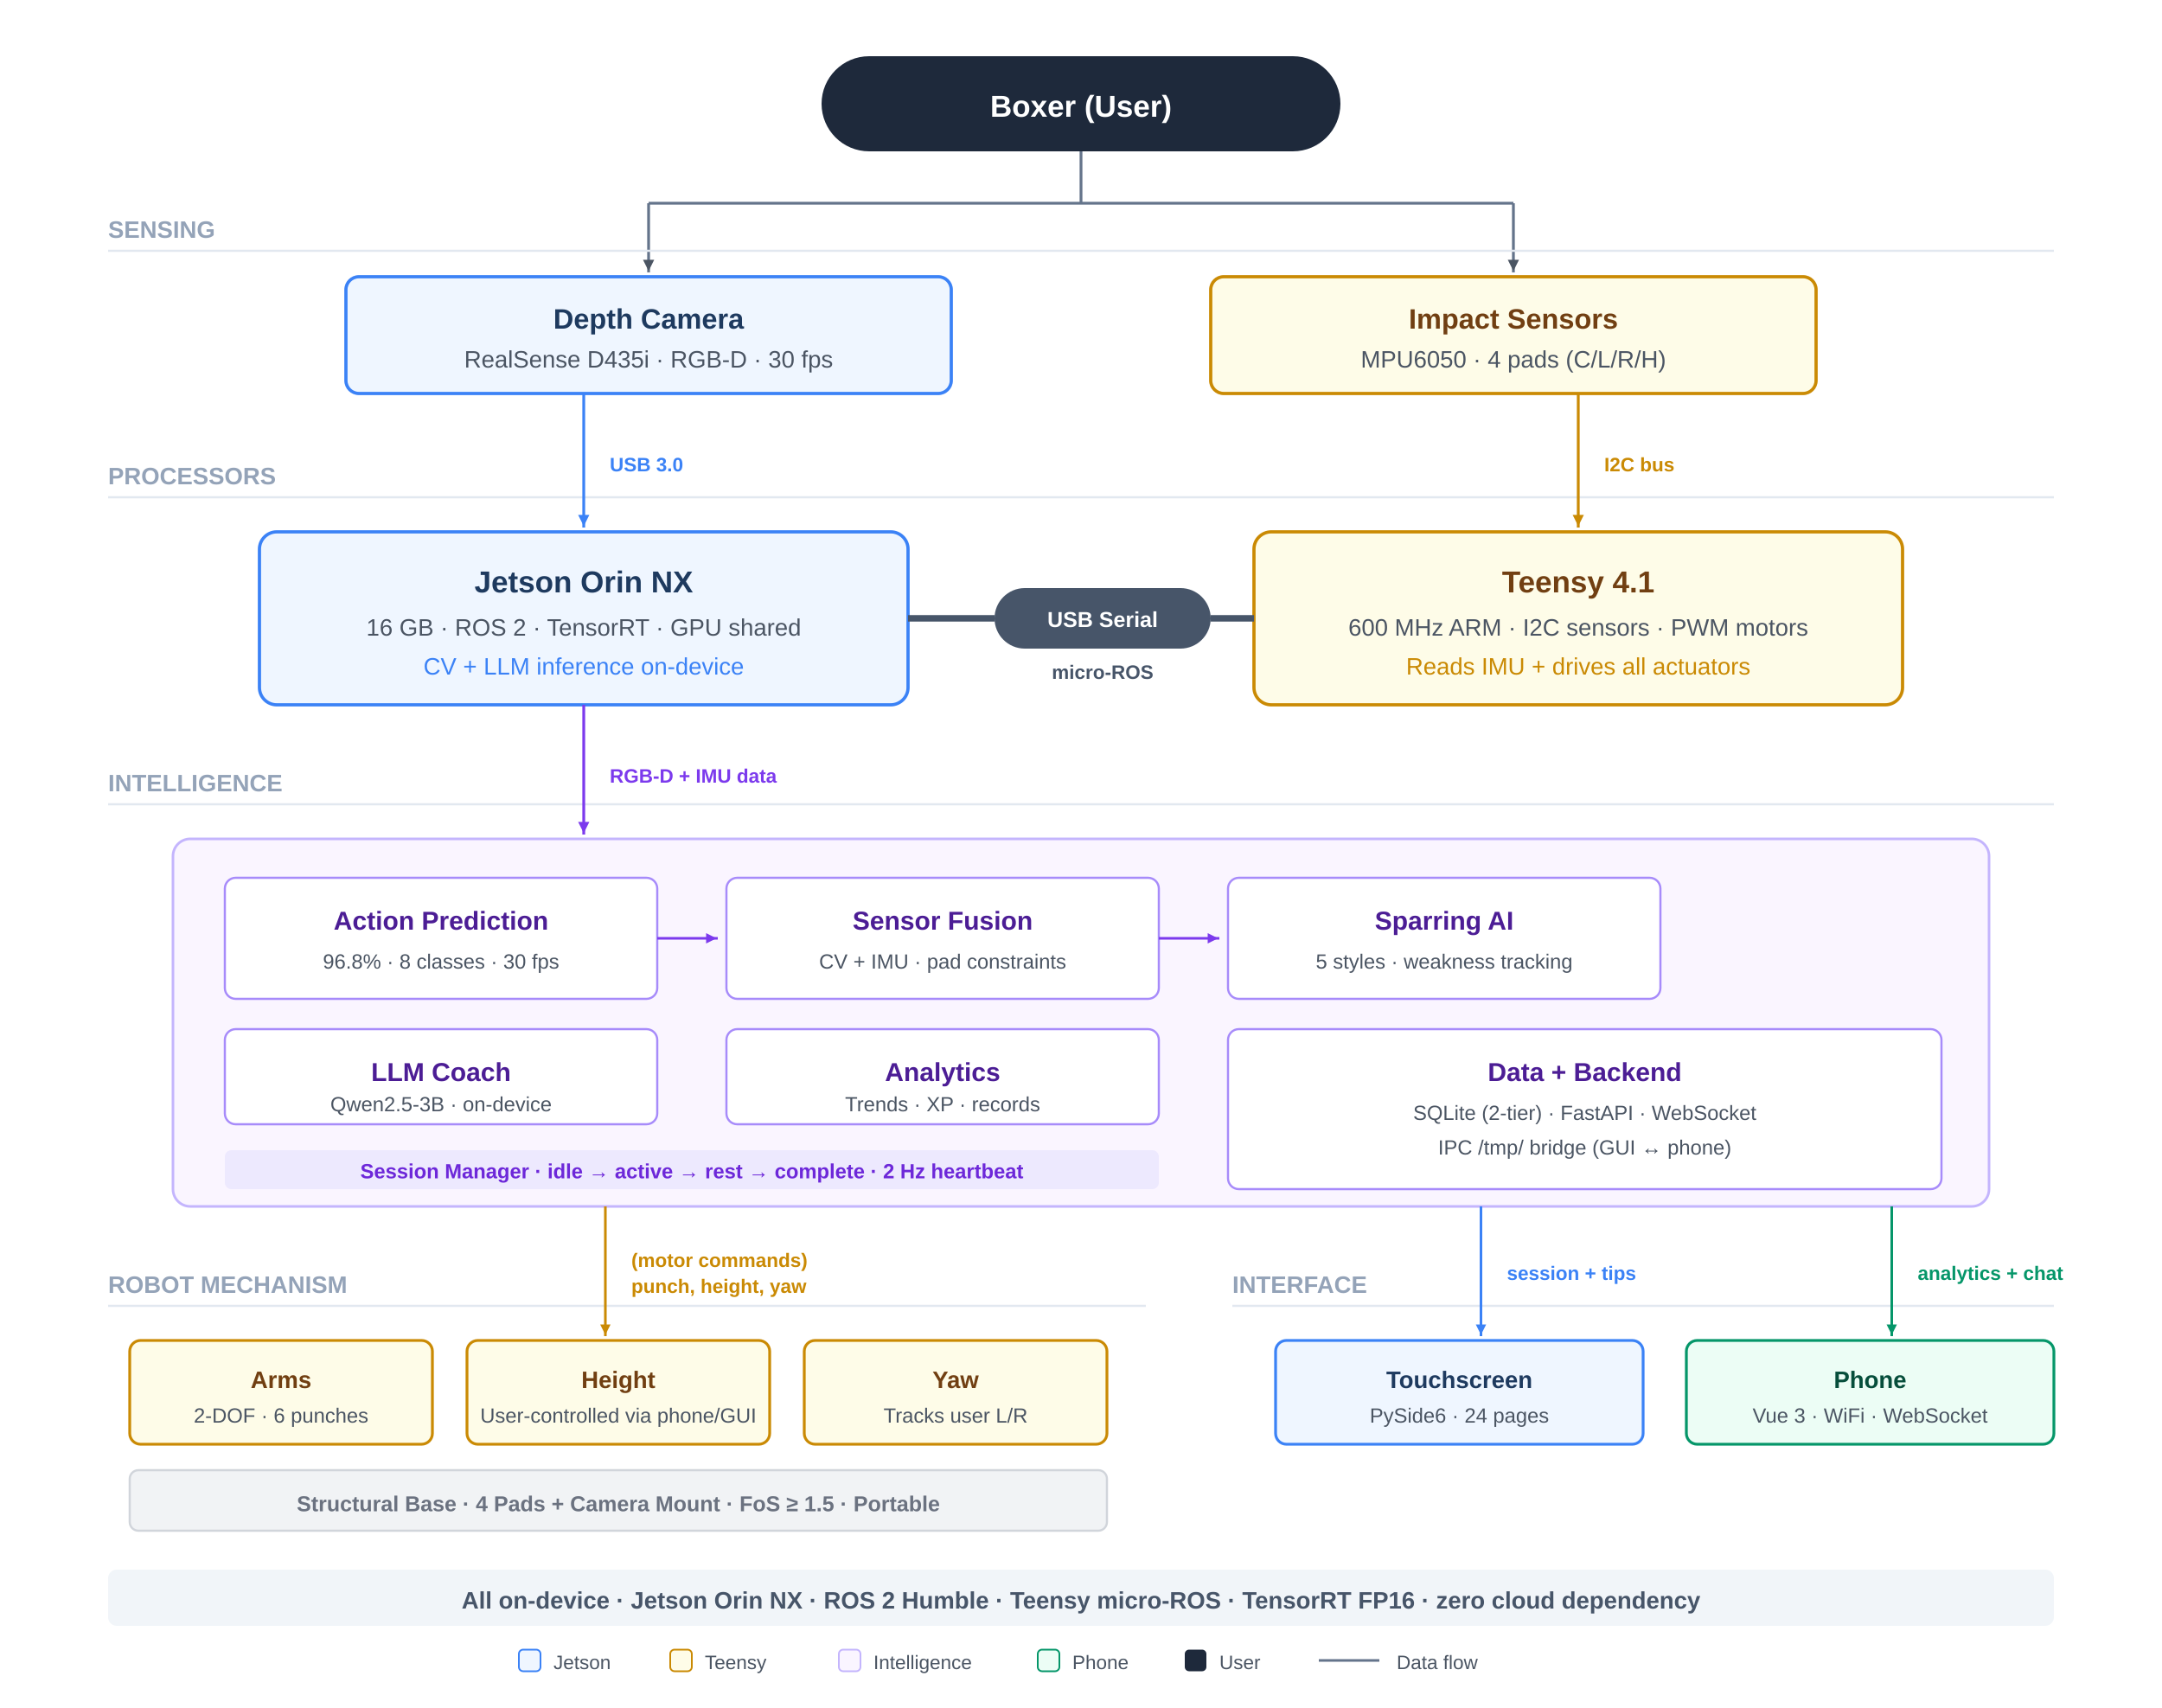
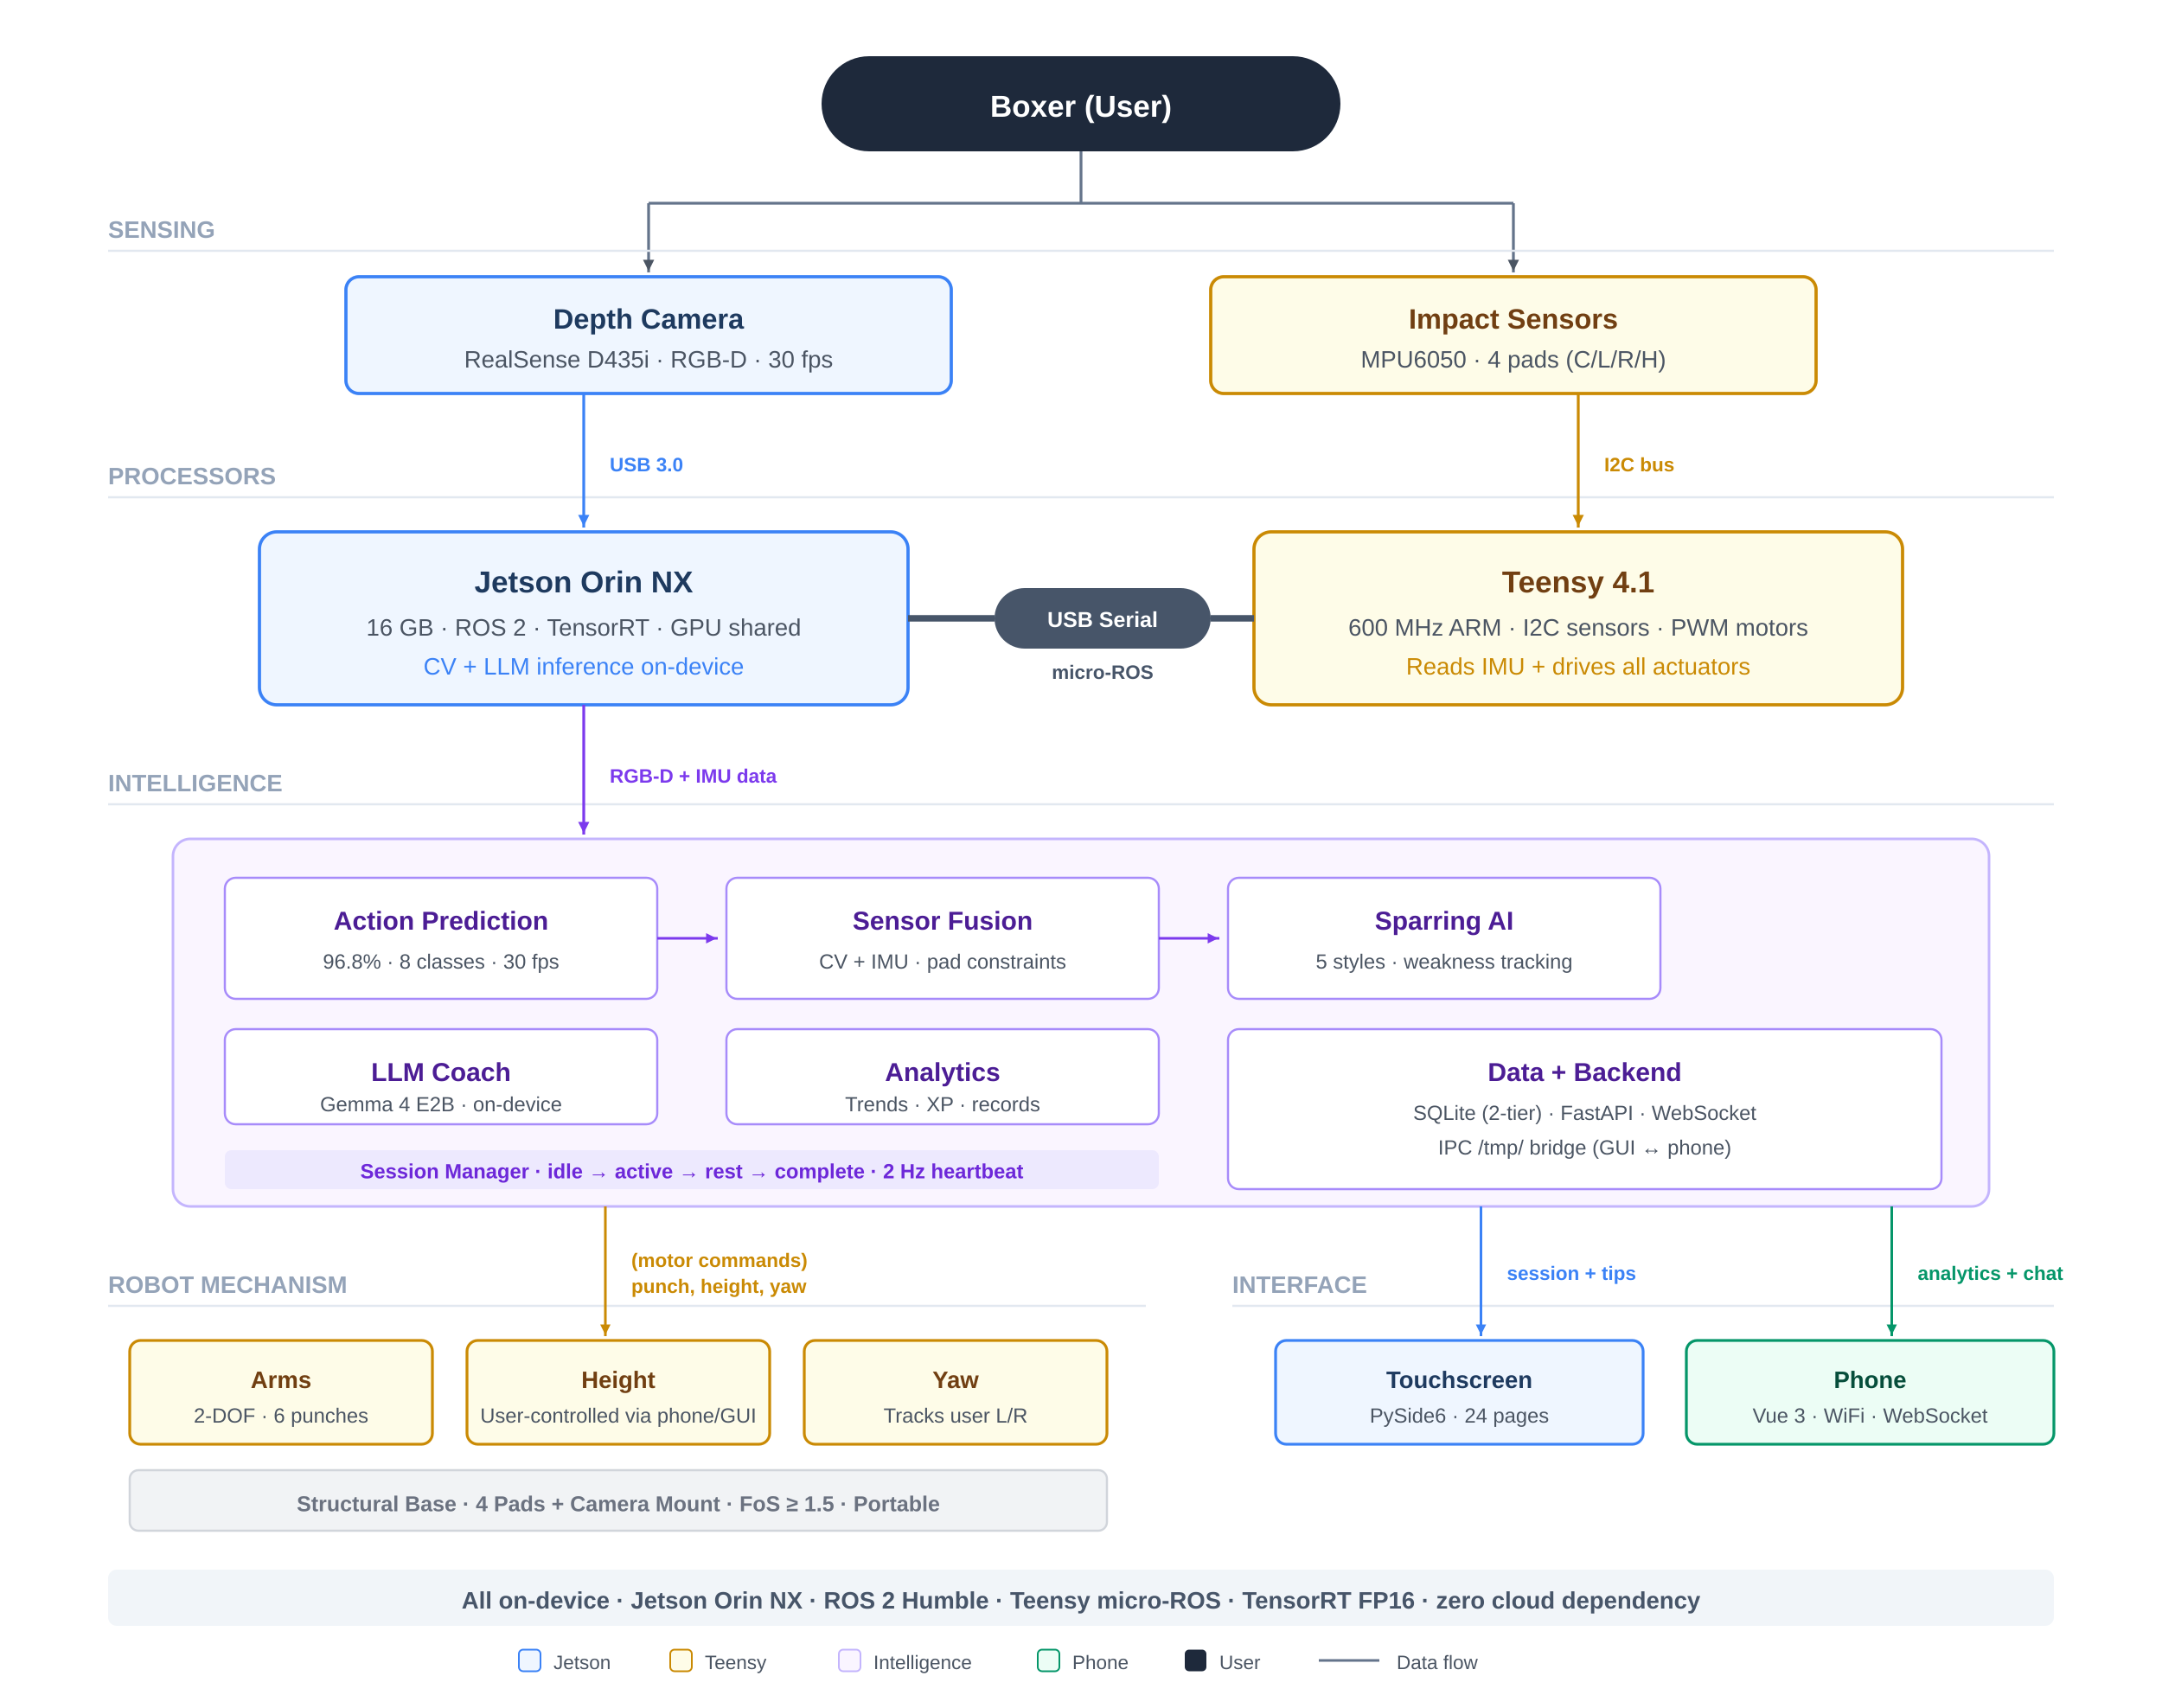
<svg xmlns="http://www.w3.org/2000/svg" viewBox="0 0 1000 790" font-family="Arial, Helvetica, sans-serif">
  <defs>
    <marker id="a" viewBox="0 0 10 10" refX="9" refY="5" markerWidth="5" markerHeight="5" orient="auto">
      <path d="M0 1L8 5L0 9z" fill="#4b5563" />
    </marker>
    <marker id="aB" viewBox="0 0 10 10" refX="9" refY="5" markerWidth="5" markerHeight="5" orient="auto">
      <path d="M0 1L8 5L0 9z" fill="#3b82f6" />
    </marker>
    <marker id="aO" viewBox="0 0 10 10" refX="9" refY="5" markerWidth="5" markerHeight="5" orient="auto">
      <path d="M0 1L8 5L0 9z" fill="#ca8a04" />
    </marker>
    <marker id="aP" viewBox="0 0 10 10" refX="9" refY="5" markerWidth="5" markerHeight="5" orient="auto">
      <path d="M0 1L8 5L0 9z" fill="#7c3aed" />
    </marker>
    <marker id="aG" viewBox="0 0 10 10" refX="9" refY="5" markerWidth="5" markerHeight="5" orient="auto">
      <path d="M0 1L8 5L0 9z" fill="#059669" />
    </marker>
  </defs>
  <rect width="1000" height="790" fill="#fff" />
  <rect x="380" y="26.0" width="240" height="44" rx="22" fill="#1e293b" />
  <text x="500" y="54.0" text-anchor="middle" font-size="14" font-weight="700" fill="#fff">Boxer (User)</text>
  <line x1="500" y1="70.0" x2="500" y2="94.0" stroke="#64748b" stroke-width="1.3" />
  <line x1="300" y1="94.0" x2="700" y2="94.0" stroke="#64748b" stroke-width="1.3" />
  <line x1="300" y1="94.0" x2="300" y2="126.0" stroke="#64748b" stroke-width="1.3" marker-end="url(#a)" />
  <line x1="700" y1="94.0" x2="700" y2="126.0" stroke="#64748b" stroke-width="1.3" marker-end="url(#a)" />
  <text x="50" y="110.0" font-size="11" font-weight="700" fill="#94a3b8">SENSING</text>
  <line x1="50" y1="116.0" x2="950" y2="116.0" stroke="#e2e8f0" />
  <rect x="160" y="128.0" width="280" height="54" rx="6" fill="#eff6ff" stroke="#3b82f6" stroke-width="1.5" />
  <text x="300" y="152.0" text-anchor="middle" font-size="13" font-weight="700" fill="#1e3a5f">Depth Camera</text>
  <text x="300" y="170.0" text-anchor="middle" font-size="11" fill="#4b5563">RealSense D435i · RGB-D · 30 fps</text>
  <rect x="560" y="128.0" width="280" height="54" rx="6" fill="#fefce8" stroke="#ca8a04" stroke-width="1.5" />
  <text x="700" y="152.0" text-anchor="middle" font-size="13" font-weight="700" fill="#713f12">Impact Sensors</text>
  <text x="700" y="170.0" text-anchor="middle" font-size="11" fill="#4b5563">MPU6050 · 4 pads (C/L/R/H)</text>
  <text x="50" y="224.0" font-size="11" font-weight="700" fill="#94a3b8">PROCESSORS</text>
  <line x1="50" y1="230.0" x2="950" y2="230.0" stroke="#e2e8f0" />
  <line x1="270" y1="182.0" x2="270" y2="244.0" stroke="#3b82f6" stroke-width="1.3" marker-end="url(#aB)" />
  <text x="282" y="218.0" font-size="9" font-weight="600" fill="#3b82f6">USB 3.0</text>
  <line x1="730" y1="182.0" x2="730" y2="244.0" stroke="#ca8a04" stroke-width="1.3" marker-end="url(#aO)" />
  <text x="742" y="218.0" font-size="9" font-weight="600" fill="#ca8a04">I2C bus</text>
  <rect x="120" y="246.0" width="300" height="80" rx="8" fill="#eff6ff" stroke="#3b82f6" stroke-width="1.5" />
  <text x="270" y="274.0" text-anchor="middle" font-size="14" font-weight="700" fill="#1e3a5f">Jetson Orin NX</text>
  <text x="270" y="294.0" text-anchor="middle" font-size="11" fill="#4b5563">16 GB · ROS 2 · TensorRT · GPU shared</text>
  <text x="270" y="312.0" text-anchor="middle" font-size="11" fill="#3b82f6">CV + LLM inference on-device</text>
  <rect x="580" y="246.0" width="300" height="80" rx="8" fill="#fefce8" stroke="#ca8a04" stroke-width="1.5" />
  <text x="730" y="274.0" text-anchor="middle" font-size="14" font-weight="700" fill="#713f12">Teensy 4.1</text>
  <text x="730" y="294.0" text-anchor="middle" font-size="11" fill="#4b5563">600 MHz ARM · I2C sensors · PWM motors</text>
  <text x="730" y="312.0" text-anchor="middle" font-size="11" fill="#ca8a04">Reads IMU + drives all actuators</text>
  <line x1="420" y1="286.0" x2="460" y2="286.0" stroke="#475569" stroke-width="3" />
  <rect x="460" y="272.0" width="100" height="28" rx="14" fill="#475569" />
  <text x="510" y="290.0" text-anchor="middle" font-size="10" font-weight="700" fill="#fff">USB Serial</text>
  <line x1="560" y1="286.0" x2="580" y2="286.0" stroke="#475569" stroke-width="3" />
  <text x="510" y="314.0" text-anchor="middle" font-size="9" font-weight="600" fill="#475569">micro-ROS</text>
  <text x="50" y="366.0" font-size="11" font-weight="700" fill="#94a3b8">INTELLIGENCE</text>
  <line x1="50" y1="372.0" x2="950" y2="372.0" stroke="#e2e8f0" />
  <line x1="270" y1="326.0" x2="270" y2="386.0" stroke="#7c3aed" stroke-width="1.3" marker-end="url(#aP)" />
  <text x="282" y="362.0" font-size="9" font-weight="600" fill="#7c3aed">RGB-D + IMU data</text>
  <rect x="80" y="388.0" width="840" height="170" rx="8" fill="#faf5ff" stroke="#c4b5fd" stroke-width="1.2" />
  <rect x="104" y="406.0" width="200" height="56" rx="5" fill="#fff" stroke="#a78bfa" stroke-width="1" />
  <text x="204" y="430.0" text-anchor="middle" font-size="12" font-weight="700" fill="#4c1d95">Action Prediction</text>
  <text x="204" y="448.0" text-anchor="middle" font-size="9.5" fill="#4b5563">96.8% · 8 classes · 30 fps</text>
  <line x1="304" y1="434.0" x2="332" y2="434.0" stroke="#7c3aed" stroke-width="1.2" marker-end="url(#aP)" />
  <rect x="336" y="406.0" width="200" height="56" rx="5" fill="#fff" stroke="#a78bfa" stroke-width="1" />
  <text x="436" y="430.0" text-anchor="middle" font-size="12" font-weight="700" fill="#4c1d95">Sensor Fusion</text>
  <text x="436" y="448.0" text-anchor="middle" font-size="9.5" fill="#4b5563">CV + IMU · pad constraints</text>
  <line x1="536" y1="434.0" x2="564" y2="434.0" stroke="#7c3aed" stroke-width="1.2" marker-end="url(#aP)" />
  <rect x="568" y="406.0" width="200" height="56" rx="5" fill="#fff" stroke="#a78bfa" stroke-width="1" />
  <text x="668" y="430.0" text-anchor="middle" font-size="12" font-weight="700" fill="#4c1d95">Sparring AI</text>
  <text x="668" y="448.0" text-anchor="middle" font-size="9.5" fill="#4b5563">5 styles · weakness tracking</text>
  <rect x="104" y="476.0" width="200" height="44" rx="5" fill="#fff" stroke="#a78bfa" stroke-width="1" />
  <text x="204" y="500.0" text-anchor="middle" font-size="12" font-weight="700" fill="#4c1d95">LLM Coach</text>
-   <text x="204" y="514.0" text-anchor="middle" font-size="9.5" fill="#4b5563">Qwen2.5-3B · on-device</text>
+   <text x="204" y="514.0" text-anchor="middle" font-size="9.5" fill="#4b5563">Gemma 4 E2B · on-device</text>
  <rect x="336" y="476.0" width="200" height="44" rx="5" fill="#fff" stroke="#a78bfa" stroke-width="1" />
  <text x="436" y="500.0" text-anchor="middle" font-size="12" font-weight="700" fill="#4c1d95">Analytics</text>
  <text x="436" y="514.0" text-anchor="middle" font-size="9.5" fill="#4b5563">Trends · XP · records</text>
  <rect x="104" y="532.0" width="432" height="18" rx="3" fill="#ede9fe" />
  <text x="320" y="545.0" text-anchor="middle" font-size="9.5" font-weight="700" fill="#6d28d9">Session Manager · idle → active → rest → complete · 2 Hz heartbeat</text>
  <rect x="568" y="476.0" width="330" height="74" rx="5" fill="#fff" stroke="#a78bfa" stroke-width="1" />
  <text x="733" y="500.0" text-anchor="middle" font-size="12" font-weight="700" fill="#4c1d95">Data + Backend</text>
  <text x="733" y="518.0" text-anchor="middle" font-size="9.5" fill="#4b5563">SQLite (2-tier) · FastAPI · WebSocket</text>
  <text x="733" y="534.0" text-anchor="middle" font-size="9.5" fill="#4b5563">IPC /tmp/ bridge (GUI ↔ phone)</text>
  <text x="50" y="598.0" font-size="11" font-weight="700" fill="#94a3b8">ROBOT MECHANISM</text>
  <text x="570" y="598.0" font-size="11" font-weight="700" fill="#94a3b8">INTERFACE</text>
  <line x1="50" y1="604.0" x2="530" y2="604.0" stroke="#e2e8f0" />
  <line x1="570" y1="604.0" x2="950" y2="604.0" stroke="#e2e8f0" />
  <line x1="280" y1="558.0" x2="280" y2="618.0" stroke="#ca8a04" stroke-width="1.2" marker-end="url(#aO)" />
  <text x="292" y="586.0" font-size="9" font-weight="600" fill="#ca8a04">(motor commands)</text>
  <text x="292" y="598.0" font-size="9" font-weight="600" fill="#ca8a04">punch, height, yaw</text>
  <line x1="685" y1="558.0" x2="685" y2="618.0" stroke="#3b82f6" stroke-width="1.2" marker-end="url(#aB)" />
  <text x="697" y="592.0" font-size="9" font-weight="600" fill="#3b82f6">session + tips</text>
  <line x1="875" y1="558.0" x2="875" y2="618.0" stroke="#059669" stroke-width="1.2" marker-end="url(#aG)" />
  <text x="887" y="592.0" font-size="9" font-weight="600" fill="#059669">analytics + chat</text>
  <rect x="60" y="620.0" width="140" height="48" rx="5" fill="#fefce8" stroke="#ca8a04" stroke-width="1.3" />
  <text x="130" y="642.0" text-anchor="middle" font-size="11" font-weight="700" fill="#713f12">Arms</text>
  <text x="130" y="658.0" text-anchor="middle" font-size="9.5" fill="#4b5563">2-DOF · 6 punches</text>
  <rect x="216" y="620.0" width="140" height="48" rx="5" fill="#fefce8" stroke="#ca8a04" stroke-width="1.3" />
  <text x="286" y="642.0" text-anchor="middle" font-size="11" font-weight="700" fill="#713f12">Height</text>
  <text x="286" y="658.0" text-anchor="middle" font-size="9.5" fill="#4b5563">User-controlled via phone/GUI</text>
  <rect x="372" y="620.0" width="140" height="48" rx="5" fill="#fefce8" stroke="#ca8a04" stroke-width="1.3" />
  <text x="442" y="642.0" text-anchor="middle" font-size="11" font-weight="700" fill="#713f12">Yaw</text>
  <text x="442" y="658.0" text-anchor="middle" font-size="9.5" fill="#4b5563">Tracks user L/R</text>
  <rect x="60" y="680.0" width="452" height="28" rx="4" fill="#f1f3f5" stroke="#d1d5db" stroke-width="1" />
  <text x="286" y="699.0" text-anchor="middle" font-size="10" font-weight="600" fill="#6b7280">Structural Base · 4 Pads + Camera Mount · FoS ≥ 1.5 · Portable</text>
  <rect x="590" y="620.0" width="170" height="48" rx="5" fill="#eff6ff" stroke="#3b82f6" stroke-width="1.3" />
  <text x="675" y="642.0" text-anchor="middle" font-size="11" font-weight="700" fill="#1e3a5f">Touchscreen</text>
  <text x="675" y="658.0" text-anchor="middle" font-size="9.5" fill="#4b5563">PySide6 · 24 pages</text>
  <rect x="780" y="620.0" width="170" height="48" rx="5" fill="#ecfdf5" stroke="#059669" stroke-width="1.3" />
  <text x="865" y="642.0" text-anchor="middle" font-size="11" font-weight="700" fill="#064e3b">Phone</text>
  <text x="865" y="658.0" text-anchor="middle" font-size="9.5" fill="#4b5563">Vue 3 · WiFi · WebSocket</text>
  <rect x="50" y="726.0" width="900" height="26" rx="4" fill="#f1f5f9" />
  <text x="500" y="744.0" text-anchor="middle" font-size="11" font-weight="600" fill="#475569">All on-device · Jetson Orin NX · ROS 2 Humble · Teensy micro-ROS · TensorRT FP16 · zero cloud dependency</text>
  <rect x="240" y="763.0" width="10" height="10" rx="2" fill="#eff6ff" stroke="#3b82f6" stroke-width="0.8" />
  <text x="256" y="772.0" font-size="9" fill="#4b5563">Jetson</text>
  <rect x="310" y="763.0" width="10" height="10" rx="2" fill="#fefce8" stroke="#ca8a04" stroke-width="0.8" />
  <text x="326" y="772.0" font-size="9" fill="#4b5563">Teensy</text>
  <rect x="388" y="763.0" width="10" height="10" rx="2" fill="#faf5ff" stroke="#c4b5fd" stroke-width="0.8" />
  <text x="404" y="772.0" font-size="9" fill="#4b5563">Intelligence</text>
  <rect x="480" y="763.0" width="10" height="10" rx="2" fill="#ecfdf5" stroke="#059669" stroke-width="0.8" />
  <text x="496" y="772.0" font-size="9" fill="#4b5563">Phone</text>
  <rect x="548" y="763.0" width="10" height="10" rx="2" fill="#1e293b" />
  <text x="564" y="772.0" font-size="9" fill="#4b5563">User</text>
  <line x1="610" y1="768.0" x2="638" y2="768.0" stroke="#64748b" stroke-width="1.2" />
  <text x="646" y="772.0" font-size="9" fill="#4b5563">Data flow</text>
</svg>
